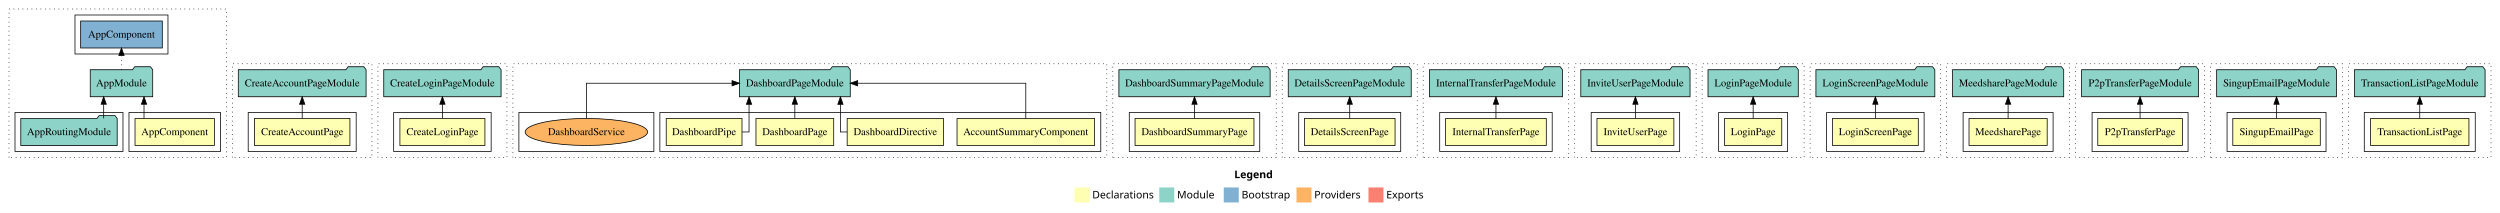
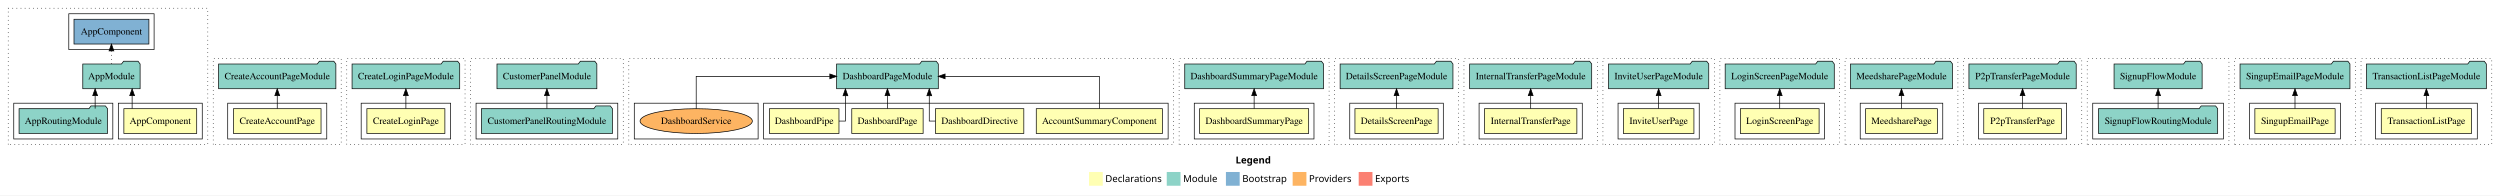
- <svg xmlns="http://www.w3.org/2000/svg" width="3334pt" height="284pt" viewBox="0.00 0.00 3334.00 284.00">
+ <svg xmlns="http://www.w3.org/2000/svg" width="3634pt" height="284pt" viewBox="0.00 0.00 3634.00 284.00">
  <g id="graph0" class="graph" transform="scale(1 1) rotate(0) translate(4 280)">
-     <polygon fill="#ffffff" stroke="transparent" points="-4,4 -4,-280 3330,-280 3330,4 -4,4" />
-     <text text-anchor="start" x="1642.009" y="-42.4" font-family="sans-serif" font-weight="bold" font-size="14.00" fill="#000000">Legend</text>
-     <polygon fill="#ffffb3" stroke="transparent" points="1429,-10 1429,-30 1449,-30 1449,-10 1429,-10" />
-     <text text-anchor="start" x="1452.629" y="-15.4" font-family="sans-serif" font-size="14.00" fill="#000000">  Declarations</text>
-     <polygon fill="#8dd3c7" stroke="transparent" points="1542,-10 1542,-30 1562,-30 1562,-10 1542,-10" />
-     <text text-anchor="start" x="1565.725" y="-15.4" font-family="sans-serif" font-size="14.00" fill="#000000">  Module</text>
-     <polygon fill="#80b1d3" stroke="transparent" points="1628,-10 1628,-30 1648,-30 1648,-10 1628,-10" />
-     <text text-anchor="start" x="1651.781" y="-15.4" font-family="sans-serif" font-size="14.00" fill="#000000">  Bootstrap</text>
-     <polygon fill="#fdb462" stroke="transparent" points="1725,-10 1725,-30 1745,-30 1745,-10 1725,-10" />
-     <text text-anchor="start" x="1748.673" y="-15.4" font-family="sans-serif" font-size="14.00" fill="#000000">  Providers</text>
-     <polygon fill="#fb8072" stroke="transparent" points="1821,-10 1821,-30 1841,-30 1841,-10 1821,-10" />
-     <text text-anchor="start" x="1844.726" y="-15.4" font-family="sans-serif" font-size="14.00" fill="#000000">  Exports</text>
+     <polygon fill="#ffffff" stroke="transparent" points="-4,4 -4,-280 3630,-280 3630,4 -4,4" />
+     <text text-anchor="start" x="1792.009" y="-42.4" font-family="sans-serif" font-weight="bold" font-size="14.00" fill="#000000">Legend</text>
+     <polygon fill="#ffffb3" stroke="transparent" points="1579,-10 1579,-30 1599,-30 1599,-10 1579,-10" />
+     <text text-anchor="start" x="1602.629" y="-15.4" font-family="sans-serif" font-size="14.00" fill="#000000">  Declarations</text>
+     <polygon fill="#8dd3c7" stroke="transparent" points="1692,-10 1692,-30 1712,-30 1712,-10 1692,-10" />
+     <text text-anchor="start" x="1715.725" y="-15.4" font-family="sans-serif" font-size="14.00" fill="#000000">  Module</text>
+     <polygon fill="#80b1d3" stroke="transparent" points="1778,-10 1778,-30 1798,-30 1798,-10 1778,-10" />
+     <text text-anchor="start" x="1801.781" y="-15.4" font-family="sans-serif" font-size="14.00" fill="#000000">  Bootstrap</text>
+     <polygon fill="#fdb462" stroke="transparent" points="1875,-10 1875,-30 1895,-30 1895,-10 1875,-10" />
+     <text text-anchor="start" x="1898.673" y="-15.4" font-family="sans-serif" font-size="14.00" fill="#000000">  Providers</text>
+     <polygon fill="#fb8072" stroke="transparent" points="1971,-10 1971,-30 1991,-30 1991,-10 1971,-10" />
+     <text text-anchor="start" x="1994.726" y="-15.4" font-family="sans-serif" font-size="14.00" fill="#000000">  Exports</text>
    <g id="clust1" class="cluster">
      <polygon fill="none" stroke="#000000" stroke-dasharray="1,5" points="8,-70 8,-268 298,-268 298,-70 8,-70" />
    </g>
    <g id="clust2" class="cluster">
      <polygon fill="none" stroke="#000000" points="168,-78 168,-130 290,-130 290,-78 168,-78" />
    </g>
    <g id="clust4" class="cluster">
      <polygon fill="none" stroke="#000000" points="16,-78 16,-130 160,-130 160,-78 16,-78" />
    </g>
    <g id="clust6" class="cluster">
      <polygon fill="none" stroke="#000000" points="96,-208 96,-260 220,-260 220,-208 96,-208" />
    </g>
    <g id="clust14" class="cluster">
      <polygon fill="none" stroke="#000000" stroke-dasharray="1,5" points="306,-70 306,-195 492,-195 492,-70 306,-70" />
    </g>
    <g id="clust15" class="cluster">
      <polygon fill="none" stroke="#000000" points="327,-78 327,-130 471,-130 471,-78 327,-78" />
    </g>
    <g id="clust21" class="cluster">
      <polygon fill="none" stroke="#000000" stroke-dasharray="1,5" points="500,-70 500,-195 672,-195 672,-70 500,-70" />
    </g>
    <g id="clust22" class="cluster">
      <polygon fill="none" stroke="#000000" points="521,-78 521,-130 651,-130 651,-78 521,-78" />
    </g>
    <g id="clust28" class="cluster">
-       <polygon fill="none" stroke="#000000" stroke-dasharray="1,5" points="680,-70 680,-195 1472,-195 1472,-70 680,-70" />
-     </g>
-     <g id="clust29" class="cluster">
-       <polygon fill="none" stroke="#000000" points="876,-78 876,-130 1464,-130 1464,-78 876,-78" />
-     </g>
-     <g id="clust37" class="cluster">
-       <polygon fill="none" stroke="#000000" points="688,-78 688,-130 868,-130 868,-78 688,-78" />
-     </g>
-     <g id="clust38" class="cluster">
-       <polygon fill="none" stroke="#000000" stroke-dasharray="1,5" points="1480,-70 1480,-195 1698,-195 1698,-70 1480,-70" />
-     </g>
-     <g id="clust39" class="cluster">
-       <polygon fill="none" stroke="#000000" points="1502,-78 1502,-130 1676,-130 1676,-78 1502,-78" />
-     </g>
-     <g id="clust45" class="cluster">
-       <polygon fill="none" stroke="#000000" stroke-dasharray="1,5" points="1706,-70 1706,-195 1886,-195 1886,-70 1706,-70" />
-     </g>
-     <g id="clust46" class="cluster">
-       <polygon fill="none" stroke="#000000" points="1728,-78 1728,-130 1864,-130 1864,-78 1728,-78" />
-     </g>
-     <g id="clust52" class="cluster">
-       <polygon fill="none" stroke="#000000" stroke-dasharray="1,5" points="1894,-70 1894,-195 2088,-195 2088,-70 1894,-70" />
-     </g>
-     <g id="clust53" class="cluster">
-       <polygon fill="none" stroke="#000000" points="1916,-78 1916,-130 2066,-130 2066,-78 1916,-78" />
-     </g>
-     <g id="clust59" class="cluster">
-       <polygon fill="none" stroke="#000000" stroke-dasharray="1,5" points="2096,-70 2096,-195 2258,-195 2258,-70 2096,-70" />
-     </g>
-     <g id="clust60" class="cluster">
-       <polygon fill="none" stroke="#000000" points="2118,-78 2118,-130 2236,-130 2236,-78 2118,-78" />
-     </g>
-     <g id="clust66" class="cluster">
-       <polygon fill="none" stroke="#000000" stroke-dasharray="1,5" points="2266,-70 2266,-195 2402,-195 2402,-70 2266,-70" />
-     </g>
-     <g id="clust67" class="cluster">
-       <polygon fill="none" stroke="#000000" points="2288,-78 2288,-130 2380,-130 2380,-78 2288,-78" />
-     </g>
-     <g id="clust73" class="cluster">
-       <polygon fill="none" stroke="#000000" stroke-dasharray="1,5" points="2410,-70 2410,-195 2584,-195 2584,-70 2410,-70" />
-     </g>
-     <g id="clust74" class="cluster">
-       <polygon fill="none" stroke="#000000" points="2432,-78 2432,-130 2562,-130 2562,-78 2432,-78" />
-     </g>
-     <g id="clust80" class="cluster">
-       <polygon fill="none" stroke="#000000" stroke-dasharray="1,5" points="2592,-70 2592,-195 2756,-195 2756,-70 2592,-70" />
-     </g>
-     <g id="clust81" class="cluster">
-       <polygon fill="none" stroke="#000000" points="2614,-78 2614,-130 2734,-130 2734,-78 2614,-78" />
-     </g>
-     <g id="clust87" class="cluster">
-       <polygon fill="none" stroke="#000000" stroke-dasharray="1,5" points="2764,-70 2764,-195 2936,-195 2936,-70 2764,-70" />
-     </g>
-     <g id="clust88" class="cluster">
-       <polygon fill="none" stroke="#000000" points="2786,-78 2786,-130 2914,-130 2914,-78 2786,-78" />
-     </g>
-     <g id="clust94" class="cluster">
-       <polygon fill="none" stroke="#000000" stroke-dasharray="1,5" points="2944,-70 2944,-195 3120,-195 3120,-70 2944,-70" />
-     </g>
-     <g id="clust95" class="cluster">
-       <polygon fill="none" stroke="#000000" points="2966,-78 2966,-130 3098,-130 3098,-78 2966,-78" />
+       <polygon fill="none" stroke="#000000" stroke-dasharray="1,5" points="680,-70 680,-195 902,-195 902,-70 680,-70" />
+     </g>
+     <g id="clust30" class="cluster">
+       <polygon fill="none" stroke="#000000" points="688,-78 688,-130 894,-130 894,-78 688,-78" />
+     </g>
+     <g id="clust40" class="cluster">
+       <polygon fill="none" stroke="#000000" stroke-dasharray="1,5" points="910,-70 910,-195 1702,-195 1702,-70 910,-70" />
+     </g>
+     <g id="clust41" class="cluster">
+       <polygon fill="none" stroke="#000000" points="1106,-78 1106,-130 1694,-130 1694,-78 1106,-78" />
+     </g>
+     <g id="clust49" class="cluster">
+       <polygon fill="none" stroke="#000000" points="918,-78 918,-130 1098,-130 1098,-78 918,-78" />
+     </g>
+     <g id="clust50" class="cluster">
+       <polygon fill="none" stroke="#000000" stroke-dasharray="1,5" points="1710,-70 1710,-195 1928,-195 1928,-70 1710,-70" />
+     </g>
+     <g id="clust51" class="cluster">
+       <polygon fill="none" stroke="#000000" points="1732,-78 1732,-130 1906,-130 1906,-78 1732,-78" />
+     </g>
+     <g id="clust57" class="cluster">
+       <polygon fill="none" stroke="#000000" stroke-dasharray="1,5" points="1936,-70 1936,-195 2116,-195 2116,-70 1936,-70" />
+     </g>
+     <g id="clust58" class="cluster">
+       <polygon fill="none" stroke="#000000" points="1958,-78 1958,-130 2094,-130 2094,-78 1958,-78" />
+     </g>
+     <g id="clust64" class="cluster">
+       <polygon fill="none" stroke="#000000" stroke-dasharray="1,5" points="2124,-70 2124,-195 2318,-195 2318,-70 2124,-70" />
+     </g>
+     <g id="clust65" class="cluster">
+       <polygon fill="none" stroke="#000000" points="2146,-78 2146,-130 2296,-130 2296,-78 2146,-78" />
+     </g>
+     <g id="clust71" class="cluster">
+       <polygon fill="none" stroke="#000000" stroke-dasharray="1,5" points="2326,-70 2326,-195 2488,-195 2488,-70 2326,-70" />
+     </g>
+     <g id="clust72" class="cluster">
+       <polygon fill="none" stroke="#000000" points="2348,-78 2348,-130 2466,-130 2466,-78 2348,-78" />
+     </g>
+     <g id="clust78" class="cluster">
+       <polygon fill="none" stroke="#000000" stroke-dasharray="1,5" points="2496,-70 2496,-195 2670,-195 2670,-70 2496,-70" />
+     </g>
+     <g id="clust79" class="cluster">
+       <polygon fill="none" stroke="#000000" points="2518,-78 2518,-130 2648,-130 2648,-78 2518,-78" />
+     </g>
+     <g id="clust85" class="cluster">
+       <polygon fill="none" stroke="#000000" stroke-dasharray="1,5" points="2678,-70 2678,-195 2842,-195 2842,-70 2678,-70" />
+     </g>
+     <g id="clust86" class="cluster">
+       <polygon fill="none" stroke="#000000" points="2700,-78 2700,-130 2820,-130 2820,-78 2700,-78" />
+     </g>
+     <g id="clust92" class="cluster">
+       <polygon fill="none" stroke="#000000" stroke-dasharray="1,5" points="2850,-70 2850,-195 3022,-195 3022,-70 2850,-70" />
+     </g>
+     <g id="clust93" class="cluster">
+       <polygon fill="none" stroke="#000000" points="2872,-78 2872,-130 3000,-130 3000,-78 2872,-78" />
+     </g>
+     <g id="clust99" class="cluster">
+       <polygon fill="none" stroke="#000000" stroke-dasharray="1,5" points="3030,-70 3030,-195 3236,-195 3236,-70 3030,-70" />
    </g>
    <g id="clust101" class="cluster">
-       <polygon fill="none" stroke="#000000" stroke-dasharray="1,5" points="3128,-70 3128,-195 3318,-195 3318,-70 3128,-70" />
-     </g>
-     <g id="clust102" class="cluster">
-       <polygon fill="none" stroke="#000000" points="3149,-78 3149,-130 3297,-130 3297,-78 3149,-78" />
+       <polygon fill="none" stroke="#000000" points="3038,-78 3038,-130 3228,-130 3228,-78 3038,-78" />
+     </g>
+     <g id="clust111" class="cluster">
+       <polygon fill="none" stroke="#000000" stroke-dasharray="1,5" points="3244,-70 3244,-195 3420,-195 3420,-70 3244,-70" />
+     </g>
+     <g id="clust112" class="cluster">
+       <polygon fill="none" stroke="#000000" points="3266,-78 3266,-130 3398,-130 3398,-78 3266,-78" />
+     </g>
+     <g id="clust118" class="cluster">
+       <polygon fill="none" stroke="#000000" stroke-dasharray="1,5" points="3428,-70 3428,-195 3618,-195 3618,-70 3428,-70" />
+     </g>
+     <g id="clust119" class="cluster">
+       <polygon fill="none" stroke="#000000" points="3449,-78 3449,-130 3597,-130 3597,-78 3449,-78" />
    </g>
    <g id="node1" class="node">
      <polygon fill="#ffffb3" stroke="#000000" points="281.94,-122 176.06,-122 176.06,-86 281.94,-86 281.94,-122" />
      <text text-anchor="middle" x="229" y="-99.8" font-family="Times,serif" font-size="14.00" fill="#000000">AppComponent</text>
    </g>
    <g id="node2" class="node">
      <polygon fill="#8dd3c7" stroke="#000000" points="199.657,-187 196.657,-191 175.657,-191 172.657,-187 116.343,-187 116.343,-151 199.657,-151 199.657,-187" />
      <text text-anchor="middle" x="158" y="-164.8" font-family="Times,serif" font-size="14.00" fill="#000000">AppModule</text>
    </g>
    <g id="edge1" class="edge">
      <path fill="none" stroke="#000000" d="M188.054,-122.106C188.054,-122.106 188.054,-140.991 188.054,-140.991" />
      <polygon fill="#000000" stroke="#000000" points="184.554,-140.991 188.054,-150.991 191.554,-140.991 184.554,-140.991" />
    </g>
    <g id="node4" class="node">
      <polygon fill="#80b1d3" stroke="#000000" points="212.439,-252 103.561,-252 103.561,-216 212.439,-216 212.439,-252" />
      <text text-anchor="middle" x="158" y="-229.8" font-family="Times,serif" font-size="14.00" fill="#000000">AppComponent </text>
    </g>
    <g id="edge3" class="edge">
      <path fill="none" stroke="#000000" stroke-dasharray="1,5" d="M158,-187.106C158,-187.106 158,-205.991 158,-205.991" />
      <polygon fill="#000000" stroke="#000000" points="154.5,-205.991 158,-215.991 161.5,-205.991 154.5,-205.991" />
    </g>
    <g id="node3" class="node">
      <polygon fill="#8dd3c7" stroke="#000000" points="152.274,-122 149.274,-126 128.274,-126 125.274,-122 23.726,-122 23.726,-86 152.274,-86 152.274,-122" />
      <text text-anchor="middle" x="88" y="-99.8" font-family="Times,serif" font-size="14.00" fill="#000000">AppRoutingModule</text>
    </g>
    <g id="edge2" class="edge">
      <path fill="none" stroke="#000000" d="M134.28,-122.106C134.28,-122.106 134.28,-140.991 134.28,-140.991" />
      <polygon fill="#000000" stroke="#000000" points="130.78,-140.991 134.28,-150.991 137.78,-140.991 130.78,-140.991" />
    </g>
    <g id="node5" class="node">
      <polygon fill="#ffffb3" stroke="#000000" points="462.67,-122 335.33,-122 335.33,-86 462.67,-86 462.67,-122" />
      <text text-anchor="middle" x="399" y="-99.8" font-family="Times,serif" font-size="14.00" fill="#000000">CreateAccountPage</text>
    </g>
    <g id="node6" class="node">
      <polygon fill="#8dd3c7" stroke="#000000" points="484.22,-187 481.22,-191 460.22,-191 457.22,-187 313.78,-187 313.78,-151 484.22,-151 484.22,-187" />
      <text text-anchor="middle" x="399" y="-164.8" font-family="Times,serif" font-size="14.00" fill="#000000">CreateAccountPageModule</text>
    </g>
    <g id="edge4" class="edge">
      <path fill="none" stroke="#000000" d="M399,-122.106C399,-122.106 399,-140.991 399,-140.991" />
      <polygon fill="#000000" stroke="#000000" points="395.5,-140.991 399,-150.991 402.5,-140.991 395.5,-140.991" />
    </g>
    <g id="node7" class="node">
      <polygon fill="#ffffb3" stroke="#000000" points="642.687,-122 529.313,-122 529.313,-86 642.687,-86 642.687,-122" />
      <text text-anchor="middle" x="586" y="-99.8" font-family="Times,serif" font-size="14.00" fill="#000000">CreateLoginPage</text>
    </g>
    <g id="node8" class="node">
      <polygon fill="#8dd3c7" stroke="#000000" points="664.237,-187 661.237,-191 640.237,-191 637.237,-187 507.763,-187 507.763,-151 664.237,-151 664.237,-187" />
      <text text-anchor="middle" x="586" y="-164.8" font-family="Times,serif" font-size="14.00" fill="#000000">CreateLoginPageModule</text>
    </g>
    <g id="edge5" class="edge">
      <path fill="none" stroke="#000000" d="M586,-122.106C586,-122.106 586,-140.991 586,-140.991" />
      <polygon fill="#000000" stroke="#000000" points="582.5,-140.991 586,-150.991 589.5,-140.991 582.5,-140.991" />
    </g>
    <g id="node9" class="node">
-       <polygon fill="#ffffb3" stroke="#000000" points="1455.698,-122 1272.302,-122 1272.302,-86 1455.698,-86 1455.698,-122" />
-       <text text-anchor="middle" x="1364" y="-99.8" font-family="Times,serif" font-size="14.00" fill="#000000">AccountSummaryComponent</text>
+       <polygon fill="#8dd3c7" stroke="#000000" points="886.208,-122 883.208,-126 862.208,-126 859.208,-122 695.792,-122 695.792,-86 886.208,-86 886.208,-122" />
+       <text text-anchor="middle" x="791" y="-99.8" font-family="Times,serif" font-size="14.00" fill="#000000">CustomerPanelRoutingModule</text>
+     </g>
+     <g id="node10" class="node">
+       <polygon fill="#8dd3c7" stroke="#000000" points="863.59,-187 860.59,-191 839.59,-191 836.59,-187 718.41,-187 718.41,-151 863.59,-151 863.59,-187" />
+       <text text-anchor="middle" x="791" y="-164.8" font-family="Times,serif" font-size="14.00" fill="#000000">CustomerPanelModule</text>
+     </g>
+     <g id="edge6" class="edge">
+       <path fill="none" stroke="#000000" d="M791,-122.106C791,-122.106 791,-140.991 791,-140.991" />
+       <polygon fill="#000000" stroke="#000000" points="787.5,-140.991 791,-150.991 794.5,-140.991 787.5,-140.991" />
+     </g>
+     <g id="node11" class="node">
+       <polygon fill="#ffffb3" stroke="#000000" points="1685.698,-122 1502.302,-122 1502.302,-86 1685.698,-86 1685.698,-122" />
+       <text text-anchor="middle" x="1594" y="-99.8" font-family="Times,serif" font-size="14.00" fill="#000000">AccountSummaryComponent</text>
+     </g>
+     <g id="node15" class="node">
+       <polygon fill="#8dd3c7" stroke="#000000" points="1359.903,-187 1356.903,-191 1335.903,-191 1332.903,-187 1212.097,-187 1212.097,-151 1359.903,-151 1359.903,-187" />
+       <text text-anchor="middle" x="1286" y="-164.8" font-family="Times,serif" font-size="14.00" fill="#000000">DashboardPageModule</text>
+     </g>
+     <g id="edge7" class="edge">
+       <path fill="none" stroke="#000000" d="M1594,-122.106C1594,-141.339 1594,-169 1594,-169 1594,-169 1369.774,-169 1369.774,-169" />
+       <polygon fill="#000000" stroke="#000000" points="1369.774,-165.5 1359.774,-169 1369.774,-172.5 1369.774,-165.5" />
+     </g>
+     <g id="node12" class="node">
+       <polygon fill="#ffffb3" stroke="#000000" points="1484.224,-122 1355.776,-122 1355.776,-86 1484.224,-86 1484.224,-122" />
+       <text text-anchor="middle" x="1420" y="-99.8" font-family="Times,serif" font-size="14.00" fill="#000000">DashboardDirective</text>
+     </g>
+     <g id="edge8" class="edge">
+       <path fill="none" stroke="#000000" d="M1355.76,-104C1350.286,-104 1346.782,-104 1346.782,-104 1346.782,-104 1346.782,-140.894 1346.782,-140.894" />
+       <polygon fill="#000000" stroke="#000000" points="1343.282,-140.894 1346.782,-150.894 1350.282,-140.894 1343.282,-140.894" />
    </g>
    <g id="node13" class="node">
-       <polygon fill="#8dd3c7" stroke="#000000" points="1129.903,-187 1126.903,-191 1105.903,-191 1102.903,-187 982.097,-187 982.097,-151 1129.903,-151 1129.903,-187" />
-       <text text-anchor="middle" x="1056" y="-164.8" font-family="Times,serif" font-size="14.00" fill="#000000">DashboardPageModule</text>
-     </g>
-     <g id="edge6" class="edge">
-       <path fill="none" stroke="#000000" d="M1364,-122.106C1364,-141.339 1364,-169 1364,-169 1364,-169 1139.774,-169 1139.774,-169" />
-       <polygon fill="#000000" stroke="#000000" points="1139.774,-165.5 1129.774,-169 1139.774,-172.5 1139.774,-165.5" />
-     </g>
-     <g id="node10" class="node">
-       <polygon fill="#ffffb3" stroke="#000000" points="1254.224,-122 1125.776,-122 1125.776,-86 1254.224,-86 1254.224,-122" />
-       <text text-anchor="middle" x="1190" y="-99.8" font-family="Times,serif" font-size="14.00" fill="#000000">DashboardDirective</text>
-     </g>
-     <g id="edge7" class="edge">
-       <path fill="none" stroke="#000000" d="M1125.76,-104C1120.286,-104 1116.782,-104 1116.782,-104 1116.782,-104 1116.782,-140.894 1116.782,-140.894" />
-       <polygon fill="#000000" stroke="#000000" points="1113.282,-140.894 1116.782,-150.894 1120.282,-140.894 1113.282,-140.894" />
-     </g>
-     <g id="node11" class="node">
-       <polygon fill="#ffffb3" stroke="#000000" points="1107.853,-122 1004.147,-122 1004.147,-86 1107.853,-86 1107.853,-122" />
-       <text text-anchor="middle" x="1056" y="-99.8" font-family="Times,serif" font-size="14.00" fill="#000000">DashboardPage</text>
-     </g>
-     <g id="edge8" class="edge">
-       <path fill="none" stroke="#000000" d="M1056,-122.106C1056,-122.106 1056,-140.991 1056,-140.991" />
-       <polygon fill="#000000" stroke="#000000" points="1052.5,-140.991 1056,-150.991 1059.5,-140.991 1052.5,-140.991" />
-     </g>
-     <g id="node12" class="node">
-       <polygon fill="#ffffb3" stroke="#000000" points="985.53,-122 884.47,-122 884.47,-86 985.53,-86 985.53,-122" />
-       <text text-anchor="middle" x="935" y="-99.8" font-family="Times,serif" font-size="14.00" fill="#000000">DashboardPipe</text>
+       <polygon fill="#ffffb3" stroke="#000000" points="1337.853,-122 1234.147,-122 1234.147,-86 1337.853,-86 1337.853,-122" />
+       <text text-anchor="middle" x="1286" y="-99.8" font-family="Times,serif" font-size="14.00" fill="#000000">DashboardPage</text>
    </g>
    <g id="edge9" class="edge">
-       <path fill="none" stroke="#000000" d="M985.557,-104C991.174,-104 994.919,-104 994.919,-104 994.919,-104 994.919,-140.894 994.919,-140.894" />
-       <polygon fill="#000000" stroke="#000000" points="991.419,-140.894 994.919,-150.894 998.419,-140.894 991.419,-140.894" />
+       <path fill="none" stroke="#000000" d="M1286,-122.106C1286,-122.106 1286,-140.991 1286,-140.991" />
+       <polygon fill="#000000" stroke="#000000" points="1282.5,-140.991 1286,-150.991 1289.5,-140.991 1282.5,-140.991" />
    </g>
    <g id="node14" class="node">
-       <ellipse fill="#fdb462" stroke="#000000" cx="778" cy="-104" rx="81.642" ry="18" />
-       <text text-anchor="middle" x="778" y="-99.8" font-family="Times,serif" font-size="14.00" fill="#000000">DashboardService</text>
+       <polygon fill="#ffffb3" stroke="#000000" points="1215.53,-122 1114.47,-122 1114.47,-86 1215.53,-86 1215.53,-122" />
+       <text text-anchor="middle" x="1165" y="-99.8" font-family="Times,serif" font-size="14.00" fill="#000000">DashboardPipe</text>
    </g>
    <g id="edge10" class="edge">
-       <path fill="none" stroke="#000000" d="M778,-122.106C778,-141.339 778,-169 778,-169 778,-169 972.231,-169 972.231,-169" />
-       <polygon fill="#000000" stroke="#000000" points="972.231,-172.5 982.231,-169 972.231,-165.5 972.231,-172.5" />
-     </g>
-     <g id="node15" class="node">
-       <polygon fill="#ffffb3" stroke="#000000" points="1668.292,-122 1509.708,-122 1509.708,-86 1668.292,-86 1668.292,-122" />
-       <text text-anchor="middle" x="1589" y="-99.8" font-family="Times,serif" font-size="14.00" fill="#000000">DashboardSummaryPage</text>
+       <path fill="none" stroke="#000000" d="M1215.557,-104C1221.174,-104 1224.919,-104 1224.919,-104 1224.919,-104 1224.919,-140.894 1224.919,-140.894" />
+       <polygon fill="#000000" stroke="#000000" points="1221.419,-140.894 1224.919,-150.894 1228.419,-140.894 1221.419,-140.894" />
    </g>
    <g id="node16" class="node">
-       <polygon fill="#8dd3c7" stroke="#000000" points="1689.842,-187 1686.842,-191 1665.842,-191 1662.842,-187 1488.158,-187 1488.158,-151 1689.842,-151 1689.842,-187" />
-       <text text-anchor="middle" x="1589" y="-164.8" font-family="Times,serif" font-size="14.00" fill="#000000">DashboardSummaryPageModule</text>
+       <ellipse fill="#fdb462" stroke="#000000" cx="1008" cy="-104" rx="81.642" ry="18" />
+       <text text-anchor="middle" x="1008" y="-99.8" font-family="Times,serif" font-size="14.00" fill="#000000">DashboardService</text>
    </g>
    <g id="edge11" class="edge">
-       <path fill="none" stroke="#000000" d="M1589,-122.106C1589,-122.106 1589,-140.991 1589,-140.991" />
-       <polygon fill="#000000" stroke="#000000" points="1585.5,-140.991 1589,-150.991 1592.5,-140.991 1585.5,-140.991" />
+       <path fill="none" stroke="#000000" d="M1008,-122.106C1008,-141.339 1008,-169 1008,-169 1008,-169 1202.231,-169 1202.231,-169" />
+       <polygon fill="#000000" stroke="#000000" points="1202.231,-172.5 1212.231,-169 1202.231,-165.5 1202.231,-172.5" />
    </g>
    <g id="node17" class="node">
-       <polygon fill="#ffffb3" stroke="#000000" points="1856.451,-122 1735.549,-122 1735.549,-86 1856.451,-86 1856.451,-122" />
-       <text text-anchor="middle" x="1796" y="-99.8" font-family="Times,serif" font-size="14.00" fill="#000000">DetailsScreenPage</text>
+       <polygon fill="#ffffb3" stroke="#000000" points="1898.292,-122 1739.708,-122 1739.708,-86 1898.292,-86 1898.292,-122" />
+       <text text-anchor="middle" x="1819" y="-99.8" font-family="Times,serif" font-size="14.00" fill="#000000">DashboardSummaryPage</text>
    </g>
    <g id="node18" class="node">
-       <polygon fill="#8dd3c7" stroke="#000000" points="1878.002,-187 1875.002,-191 1854.002,-191 1851.002,-187 1713.998,-187 1713.998,-151 1878.002,-151 1878.002,-187" />
-       <text text-anchor="middle" x="1796" y="-164.8" font-family="Times,serif" font-size="14.00" fill="#000000">DetailsScreenPageModule</text>
+       <polygon fill="#8dd3c7" stroke="#000000" points="1919.842,-187 1916.842,-191 1895.842,-191 1892.842,-187 1718.158,-187 1718.158,-151 1919.842,-151 1919.842,-187" />
+       <text text-anchor="middle" x="1819" y="-164.8" font-family="Times,serif" font-size="14.00" fill="#000000">DashboardSummaryPageModule</text>
    </g>
    <g id="edge12" class="edge">
-       <path fill="none" stroke="#000000" d="M1796,-122.106C1796,-122.106 1796,-140.991 1796,-140.991" />
-       <polygon fill="#000000" stroke="#000000" points="1792.5,-140.991 1796,-150.991 1799.5,-140.991 1792.5,-140.991" />
+       <path fill="none" stroke="#000000" d="M1819,-122.106C1819,-122.106 1819,-140.991 1819,-140.991" />
+       <polygon fill="#000000" stroke="#000000" points="1815.5,-140.991 1819,-150.991 1822.5,-140.991 1815.5,-140.991" />
    </g>
    <g id="node19" class="node">
-       <polygon fill="#ffffb3" stroke="#000000" points="2058.152,-122 1923.848,-122 1923.848,-86 2058.152,-86 2058.152,-122" />
-       <text text-anchor="middle" x="1991" y="-99.8" font-family="Times,serif" font-size="14.00" fill="#000000">InternalTransferPage</text>
+       <polygon fill="#ffffb3" stroke="#000000" points="2086.451,-122 1965.549,-122 1965.549,-86 2086.451,-86 2086.451,-122" />
+       <text text-anchor="middle" x="2026" y="-99.8" font-family="Times,serif" font-size="14.00" fill="#000000">DetailsScreenPage</text>
    </g>
    <g id="node20" class="node">
-       <polygon fill="#8dd3c7" stroke="#000000" points="2079.702,-187 2076.702,-191 2055.702,-191 2052.702,-187 1902.298,-187 1902.298,-151 2079.702,-151 2079.702,-187" />
-       <text text-anchor="middle" x="1991" y="-164.8" font-family="Times,serif" font-size="14.00" fill="#000000">InternalTransferPageModule</text>
+       <polygon fill="#8dd3c7" stroke="#000000" points="2108.002,-187 2105.002,-191 2084.002,-191 2081.002,-187 1943.998,-187 1943.998,-151 2108.002,-151 2108.002,-187" />
+       <text text-anchor="middle" x="2026" y="-164.8" font-family="Times,serif" font-size="14.00" fill="#000000">DetailsScreenPageModule</text>
    </g>
    <g id="edge13" class="edge">
-       <path fill="none" stroke="#000000" d="M1991,-122.106C1991,-122.106 1991,-140.991 1991,-140.991" />
-       <polygon fill="#000000" stroke="#000000" points="1987.5,-140.991 1991,-150.991 1994.5,-140.991 1987.5,-140.991" />
+       <path fill="none" stroke="#000000" d="M2026,-122.106C2026,-122.106 2026,-140.991 2026,-140.991" />
+       <polygon fill="#000000" stroke="#000000" points="2022.5,-140.991 2026,-150.991 2029.5,-140.991 2022.5,-140.991" />
    </g>
    <g id="node21" class="node">
-       <polygon fill="#ffffb3" stroke="#000000" points="2228.295,-122 2125.705,-122 2125.705,-86 2228.295,-86 2228.295,-122" />
-       <text text-anchor="middle" x="2177" y="-99.8" font-family="Times,serif" font-size="14.00" fill="#000000">InviteUserPage</text>
+       <polygon fill="#ffffb3" stroke="#000000" points="2288.152,-122 2153.848,-122 2153.848,-86 2288.152,-86 2288.152,-122" />
+       <text text-anchor="middle" x="2221" y="-99.8" font-family="Times,serif" font-size="14.00" fill="#000000">InternalTransferPage</text>
    </g>
    <g id="node22" class="node">
-       <polygon fill="#8dd3c7" stroke="#000000" points="2249.845,-187 2246.845,-191 2225.845,-191 2222.845,-187 2104.155,-187 2104.155,-151 2249.845,-151 2249.845,-187" />
-       <text text-anchor="middle" x="2177" y="-164.8" font-family="Times,serif" font-size="14.00" fill="#000000">InviteUserPageModule</text>
+       <polygon fill="#8dd3c7" stroke="#000000" points="2309.702,-187 2306.702,-191 2285.702,-191 2282.702,-187 2132.298,-187 2132.298,-151 2309.702,-151 2309.702,-187" />
+       <text text-anchor="middle" x="2221" y="-164.8" font-family="Times,serif" font-size="14.00" fill="#000000">InternalTransferPageModule</text>
    </g>
    <g id="edge14" class="edge">
-       <path fill="none" stroke="#000000" d="M2177,-122.106C2177,-122.106 2177,-140.991 2177,-140.991" />
-       <polygon fill="#000000" stroke="#000000" points="2173.5,-140.991 2177,-150.991 2180.5,-140.991 2173.5,-140.991" />
+       <path fill="none" stroke="#000000" d="M2221,-122.106C2221,-122.106 2221,-140.991 2221,-140.991" />
+       <polygon fill="#000000" stroke="#000000" points="2217.5,-140.991 2221,-150.991 2224.5,-140.991 2217.5,-140.991" />
    </g>
    <g id="node23" class="node">
-       <polygon fill="#ffffb3" stroke="#000000" points="2372.156,-122 2295.844,-122 2295.844,-86 2372.156,-86 2372.156,-122" />
-       <text text-anchor="middle" x="2334" y="-99.8" font-family="Times,serif" font-size="14.00" fill="#000000">LoginPage</text>
+       <polygon fill="#ffffb3" stroke="#000000" points="2458.295,-122 2355.705,-122 2355.705,-86 2458.295,-86 2458.295,-122" />
+       <text text-anchor="middle" x="2407" y="-99.8" font-family="Times,serif" font-size="14.00" fill="#000000">InviteUserPage</text>
    </g>
    <g id="node24" class="node">
-       <polygon fill="#8dd3c7" stroke="#000000" points="2394.205,-187 2391.205,-191 2370.205,-191 2367.205,-187 2273.795,-187 2273.795,-151 2394.205,-151 2394.205,-187" />
-       <text text-anchor="middle" x="2334" y="-164.8" font-family="Times,serif" font-size="14.00" fill="#000000">LoginPageModule</text>
+       <polygon fill="#8dd3c7" stroke="#000000" points="2479.845,-187 2476.845,-191 2455.845,-191 2452.845,-187 2334.155,-187 2334.155,-151 2479.845,-151 2479.845,-187" />
+       <text text-anchor="middle" x="2407" y="-164.8" font-family="Times,serif" font-size="14.00" fill="#000000">InviteUserPageModule</text>
    </g>
    <g id="edge15" class="edge">
-       <path fill="none" stroke="#000000" d="M2334,-122.106C2334,-122.106 2334,-140.991 2334,-140.991" />
-       <polygon fill="#000000" stroke="#000000" points="2330.5,-140.991 2334,-150.991 2337.5,-140.991 2330.5,-140.991" />
+       <path fill="none" stroke="#000000" d="M2407,-122.106C2407,-122.106 2407,-140.991 2407,-140.991" />
+       <polygon fill="#000000" stroke="#000000" points="2403.5,-140.991 2407,-150.991 2410.5,-140.991 2403.5,-140.991" />
    </g>
    <g id="node25" class="node">
-       <polygon fill="#ffffb3" stroke="#000000" points="2554.242,-122 2439.758,-122 2439.758,-86 2554.242,-86 2554.242,-122" />
-       <text text-anchor="middle" x="2497" y="-99.8" font-family="Times,serif" font-size="14.00" fill="#000000">LoginScreenPage</text>
+       <polygon fill="#ffffb3" stroke="#000000" points="2640.242,-122 2525.758,-122 2525.758,-86 2640.242,-86 2640.242,-122" />
+       <text text-anchor="middle" x="2583" y="-99.8" font-family="Times,serif" font-size="14.00" fill="#000000">LoginScreenPage</text>
    </g>
    <g id="node26" class="node">
-       <polygon fill="#8dd3c7" stroke="#000000" points="2576.292,-187 2573.292,-191 2552.292,-191 2549.292,-187 2417.708,-187 2417.708,-151 2576.292,-151 2576.292,-187" />
-       <text text-anchor="middle" x="2497" y="-164.8" font-family="Times,serif" font-size="14.00" fill="#000000">LoginScreenPageModule</text>
+       <polygon fill="#8dd3c7" stroke="#000000" points="2662.292,-187 2659.292,-191 2638.292,-191 2635.292,-187 2503.708,-187 2503.708,-151 2662.292,-151 2662.292,-187" />
+       <text text-anchor="middle" x="2583" y="-164.8" font-family="Times,serif" font-size="14.00" fill="#000000">LoginScreenPageModule</text>
    </g>
    <g id="edge16" class="edge">
-       <path fill="none" stroke="#000000" d="M2497,-122.106C2497,-122.106 2497,-140.991 2497,-140.991" />
-       <polygon fill="#000000" stroke="#000000" points="2493.5,-140.991 2497,-150.991 2500.5,-140.991 2493.5,-140.991" />
+       <path fill="none" stroke="#000000" d="M2583,-122.106C2583,-122.106 2583,-140.991 2583,-140.991" />
+       <polygon fill="#000000" stroke="#000000" points="2579.5,-140.991 2583,-150.991 2586.5,-140.991 2579.5,-140.991" />
    </g>
    <g id="node27" class="node">
-       <polygon fill="#ffffb3" stroke="#000000" points="2726.121,-122 2621.879,-122 2621.879,-86 2726.121,-86 2726.121,-122" />
-       <text text-anchor="middle" x="2674" y="-99.8" font-family="Times,serif" font-size="14.00" fill="#000000">MeedsharePage</text>
+       <polygon fill="#ffffb3" stroke="#000000" points="2812.121,-122 2707.879,-122 2707.879,-86 2812.121,-86 2812.121,-122" />
+       <text text-anchor="middle" x="2760" y="-99.8" font-family="Times,serif" font-size="14.00" fill="#000000">MeedsharePage</text>
    </g>
    <g id="node28" class="node">
-       <polygon fill="#8dd3c7" stroke="#000000" points="2748.17,-187 2745.17,-191 2724.17,-191 2721.17,-187 2599.83,-187 2599.83,-151 2748.17,-151 2748.17,-187" />
-       <text text-anchor="middle" x="2674" y="-164.8" font-family="Times,serif" font-size="14.00" fill="#000000">MeedsharePageModule</text>
+       <polygon fill="#8dd3c7" stroke="#000000" points="2834.17,-187 2831.17,-191 2810.17,-191 2807.17,-187 2685.83,-187 2685.83,-151 2834.17,-151 2834.17,-187" />
+       <text text-anchor="middle" x="2760" y="-164.8" font-family="Times,serif" font-size="14.00" fill="#000000">MeedsharePageModule</text>
    </g>
    <g id="edge17" class="edge">
-       <path fill="none" stroke="#000000" d="M2674,-122.106C2674,-122.106 2674,-140.991 2674,-140.991" />
-       <polygon fill="#000000" stroke="#000000" points="2670.5,-140.991 2674,-150.991 2677.5,-140.991 2670.5,-140.991" />
+       <path fill="none" stroke="#000000" d="M2760,-122.106C2760,-122.106 2760,-140.991 2760,-140.991" />
+       <polygon fill="#000000" stroke="#000000" points="2756.5,-140.991 2760,-150.991 2763.5,-140.991 2756.5,-140.991" />
    </g>
    <g id="node29" class="node">
-       <polygon fill="#ffffb3" stroke="#000000" points="2906.403,-122 2793.597,-122 2793.597,-86 2906.403,-86 2906.403,-122" />
-       <text text-anchor="middle" x="2850" y="-99.8" font-family="Times,serif" font-size="14.00" fill="#000000">P2pTransferPage</text>
+       <polygon fill="#ffffb3" stroke="#000000" points="2992.403,-122 2879.597,-122 2879.597,-86 2992.403,-86 2992.403,-122" />
+       <text text-anchor="middle" x="2936" y="-99.8" font-family="Times,serif" font-size="14.00" fill="#000000">P2pTransferPage</text>
    </g>
    <g id="node30" class="node">
-       <polygon fill="#8dd3c7" stroke="#000000" points="2927.952,-187 2924.952,-191 2903.952,-191 2900.952,-187 2772.048,-187 2772.048,-151 2927.952,-151 2927.952,-187" />
-       <text text-anchor="middle" x="2850" y="-164.8" font-family="Times,serif" font-size="14.00" fill="#000000">P2pTransferPageModule</text>
+       <polygon fill="#8dd3c7" stroke="#000000" points="3013.952,-187 3010.952,-191 2989.952,-191 2986.952,-187 2858.048,-187 2858.048,-151 3013.952,-151 3013.952,-187" />
+       <text text-anchor="middle" x="2936" y="-164.8" font-family="Times,serif" font-size="14.00" fill="#000000">P2pTransferPageModule</text>
    </g>
    <g id="edge18" class="edge">
-       <path fill="none" stroke="#000000" d="M2850,-122.106C2850,-122.106 2850,-140.991 2850,-140.991" />
-       <polygon fill="#000000" stroke="#000000" points="2846.5,-140.991 2850,-150.991 2853.5,-140.991 2846.5,-140.991" />
+       <path fill="none" stroke="#000000" d="M2936,-122.106C2936,-122.106 2936,-140.991 2936,-140.991" />
+       <polygon fill="#000000" stroke="#000000" points="2932.5,-140.991 2936,-150.991 2939.5,-140.991 2932.5,-140.991" />
    </g>
    <g id="node31" class="node">
-       <polygon fill="#ffffb3" stroke="#000000" points="3090.325,-122 2973.675,-122 2973.675,-86 3090.325,-86 3090.325,-122" />
-       <text text-anchor="middle" x="3032" y="-99.8" font-family="Times,serif" font-size="14.00" fill="#000000">SingupEmailPage</text>
+       <polygon fill="#8dd3c7" stroke="#000000" points="3219.621,-122 3216.621,-126 3195.621,-126 3192.621,-122 3046.379,-122 3046.379,-86 3219.621,-86 3219.621,-122" />
+       <text text-anchor="middle" x="3133" y="-99.8" font-family="Times,serif" font-size="14.00" fill="#000000">SignupFlowRoutingModule</text>
    </g>
    <g id="node32" class="node">
-       <polygon fill="#8dd3c7" stroke="#000000" points="3111.874,-187 3108.874,-191 3087.874,-191 3084.874,-187 2952.126,-187 2952.126,-151 3111.874,-151 3111.874,-187" />
-       <text text-anchor="middle" x="3032" y="-164.8" font-family="Times,serif" font-size="14.00" fill="#000000">SingupEmailPageModule</text>
+       <polygon fill="#8dd3c7" stroke="#000000" points="3197.003,-187 3194.003,-191 3173.003,-191 3170.003,-187 3068.997,-187 3068.997,-151 3197.003,-151 3197.003,-187" />
+       <text text-anchor="middle" x="3133" y="-164.8" font-family="Times,serif" font-size="14.00" fill="#000000">SignupFlowModule</text>
    </g>
    <g id="edge19" class="edge">
-       <path fill="none" stroke="#000000" d="M3032,-122.106C3032,-122.106 3032,-140.991 3032,-140.991" />
-       <polygon fill="#000000" stroke="#000000" points="3028.5,-140.991 3032,-150.991 3035.5,-140.991 3028.5,-140.991" />
+       <path fill="none" stroke="#000000" d="M3133,-122.106C3133,-122.106 3133,-140.991 3133,-140.991" />
+       <polygon fill="#000000" stroke="#000000" points="3129.5,-140.991 3133,-150.991 3136.5,-140.991 3129.5,-140.991" />
    </g>
    <g id="node33" class="node">
-       <polygon fill="#ffffb3" stroke="#000000" points="3288.573,-122 3157.427,-122 3157.427,-86 3288.573,-86 3288.573,-122" />
-       <text text-anchor="middle" x="3223" y="-99.8" font-family="Times,serif" font-size="14.00" fill="#000000">TransactionListPage</text>
+       <polygon fill="#ffffb3" stroke="#000000" points="3390.325,-122 3273.675,-122 3273.675,-86 3390.325,-86 3390.325,-122" />
+       <text text-anchor="middle" x="3332" y="-99.8" font-family="Times,serif" font-size="14.00" fill="#000000">SingupEmailPage</text>
    </g>
    <g id="node34" class="node">
-       <polygon fill="#8dd3c7" stroke="#000000" points="3310.123,-187 3307.123,-191 3286.123,-191 3283.123,-187 3135.877,-187 3135.877,-151 3310.123,-151 3310.123,-187" />
-       <text text-anchor="middle" x="3223" y="-164.8" font-family="Times,serif" font-size="14.00" fill="#000000">TransactionListPageModule</text>
+       <polygon fill="#8dd3c7" stroke="#000000" points="3411.874,-187 3408.874,-191 3387.874,-191 3384.874,-187 3252.126,-187 3252.126,-151 3411.874,-151 3411.874,-187" />
+       <text text-anchor="middle" x="3332" y="-164.8" font-family="Times,serif" font-size="14.00" fill="#000000">SingupEmailPageModule</text>
    </g>
    <g id="edge20" class="edge">
-       <path fill="none" stroke="#000000" d="M3223,-122.106C3223,-122.106 3223,-140.991 3223,-140.991" />
-       <polygon fill="#000000" stroke="#000000" points="3219.5,-140.991 3223,-150.991 3226.5,-140.991 3219.5,-140.991" />
+       <path fill="none" stroke="#000000" d="M3332,-122.106C3332,-122.106 3332,-140.991 3332,-140.991" />
+       <polygon fill="#000000" stroke="#000000" points="3328.5,-140.991 3332,-150.991 3335.5,-140.991 3328.5,-140.991" />
+     </g>
+     <g id="node35" class="node">
+       <polygon fill="#ffffb3" stroke="#000000" points="3588.573,-122 3457.427,-122 3457.427,-86 3588.573,-86 3588.573,-122" />
+       <text text-anchor="middle" x="3523" y="-99.8" font-family="Times,serif" font-size="14.00" fill="#000000">TransactionListPage</text>
+     </g>
+     <g id="node36" class="node">
+       <polygon fill="#8dd3c7" stroke="#000000" points="3610.123,-187 3607.123,-191 3586.123,-191 3583.123,-187 3435.877,-187 3435.877,-151 3610.123,-151 3610.123,-187" />
+       <text text-anchor="middle" x="3523" y="-164.8" font-family="Times,serif" font-size="14.00" fill="#000000">TransactionListPageModule</text>
+     </g>
+     <g id="edge21" class="edge">
+       <path fill="none" stroke="#000000" d="M3523,-122.106C3523,-122.106 3523,-140.991 3523,-140.991" />
+       <polygon fill="#000000" stroke="#000000" points="3519.5,-140.991 3523,-150.991 3526.5,-140.991 3519.5,-140.991" />
    </g>
  </g>
</svg>
